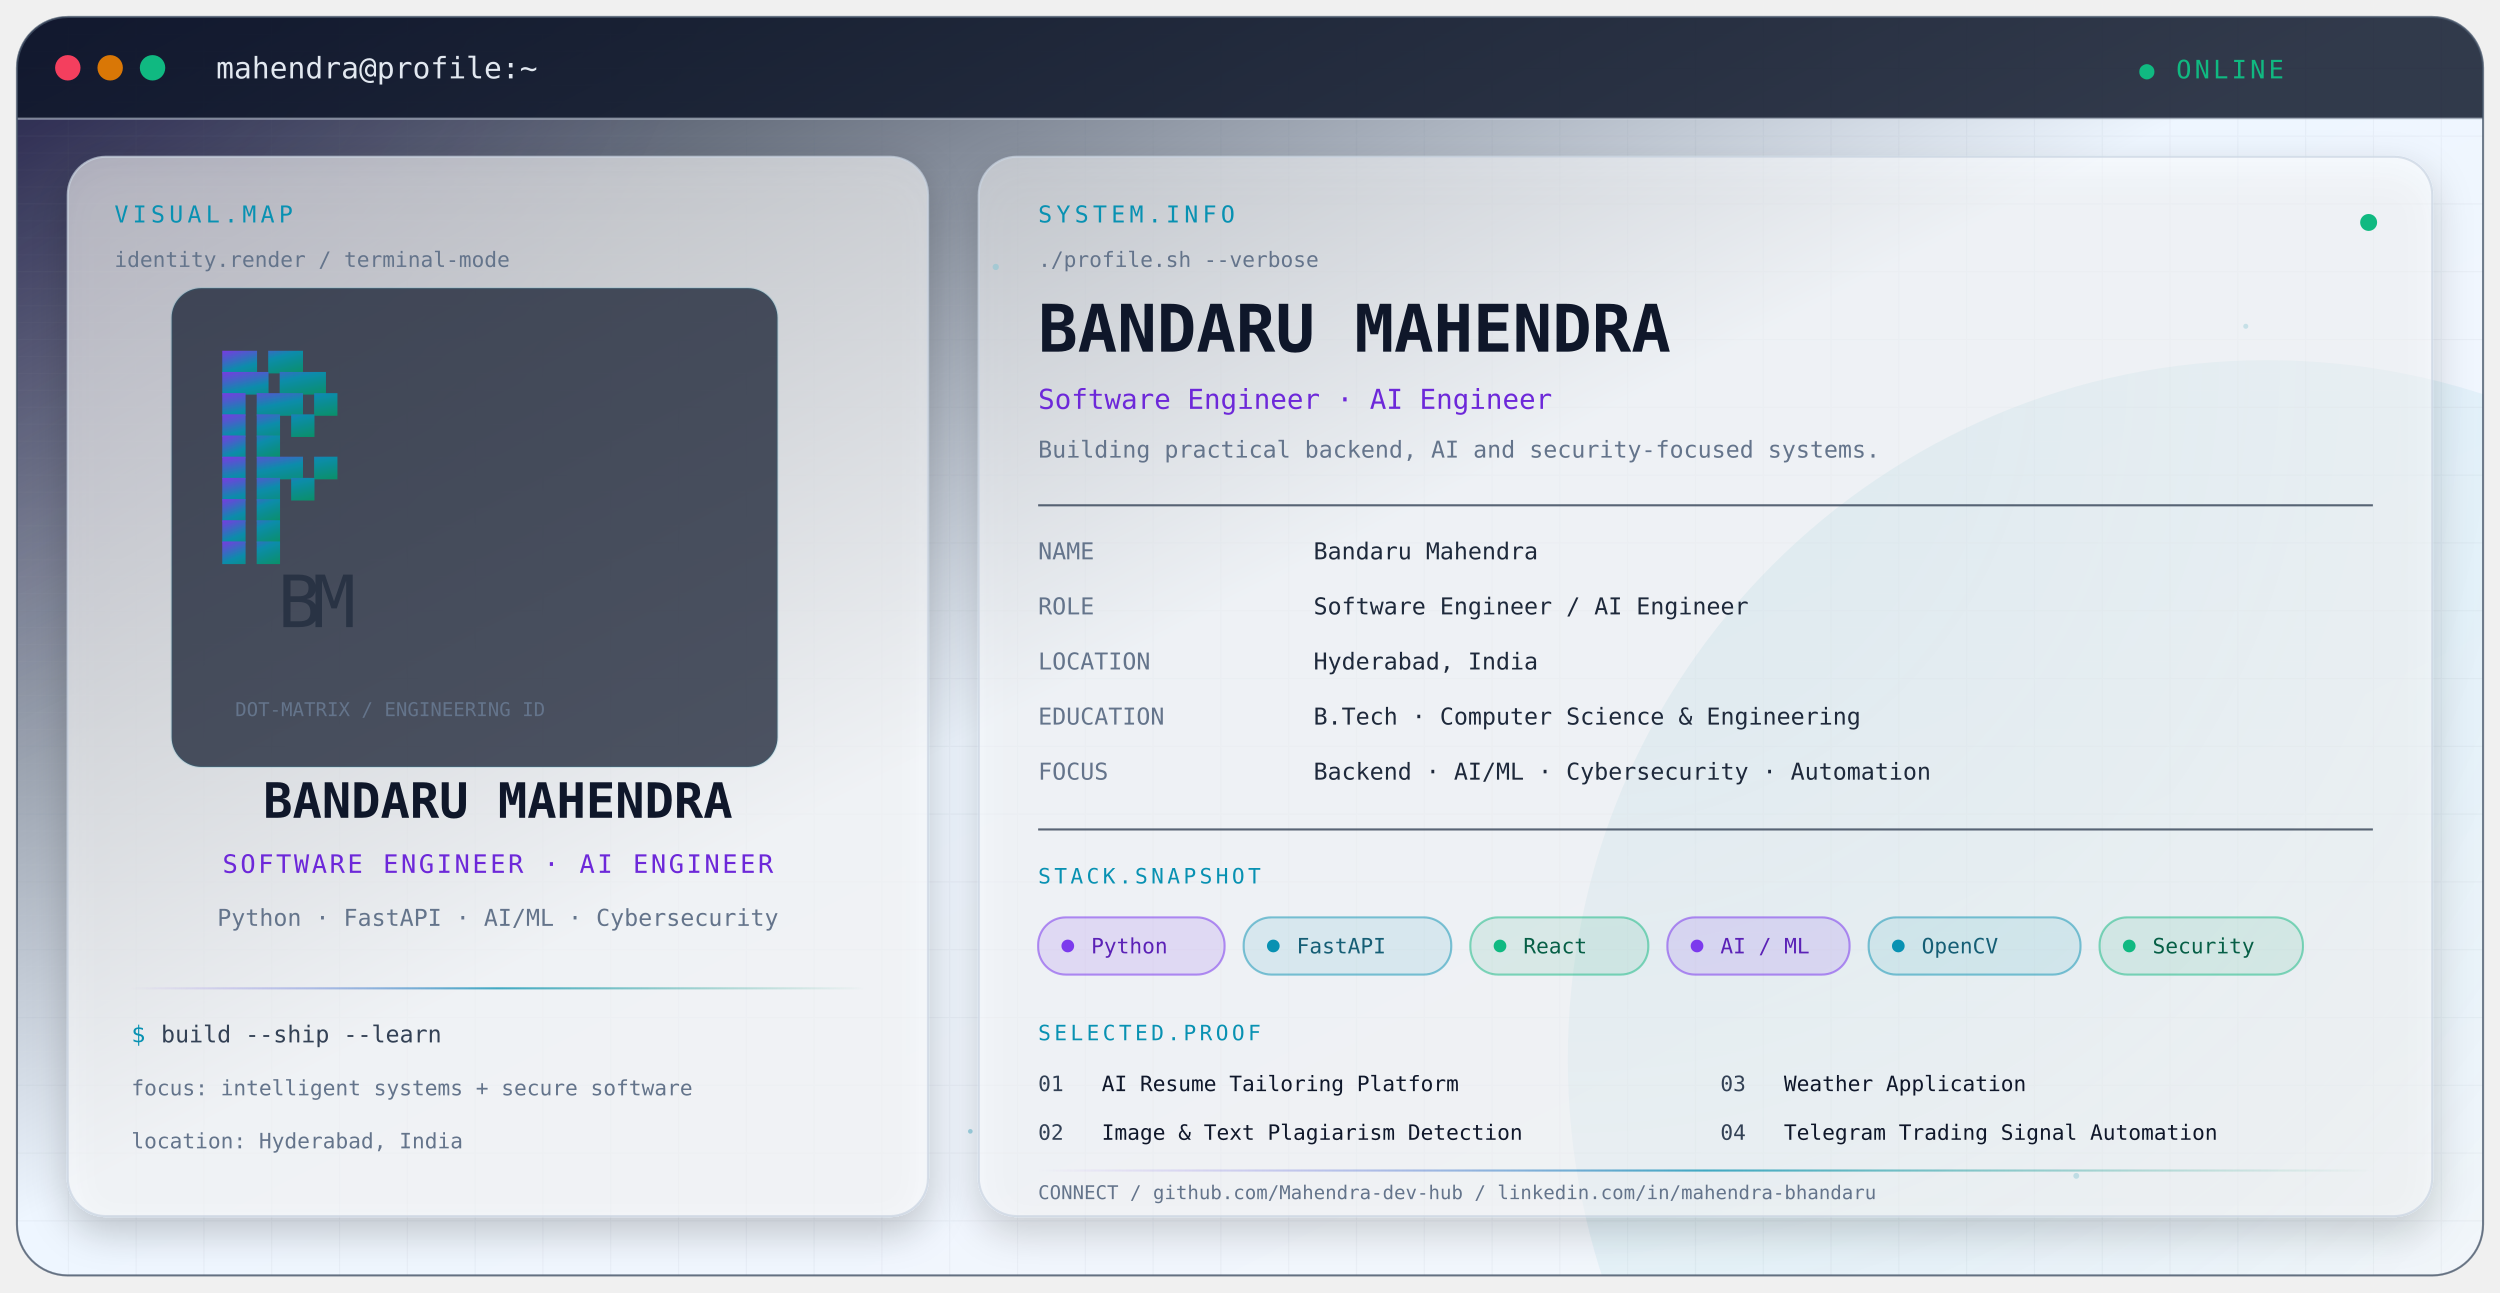
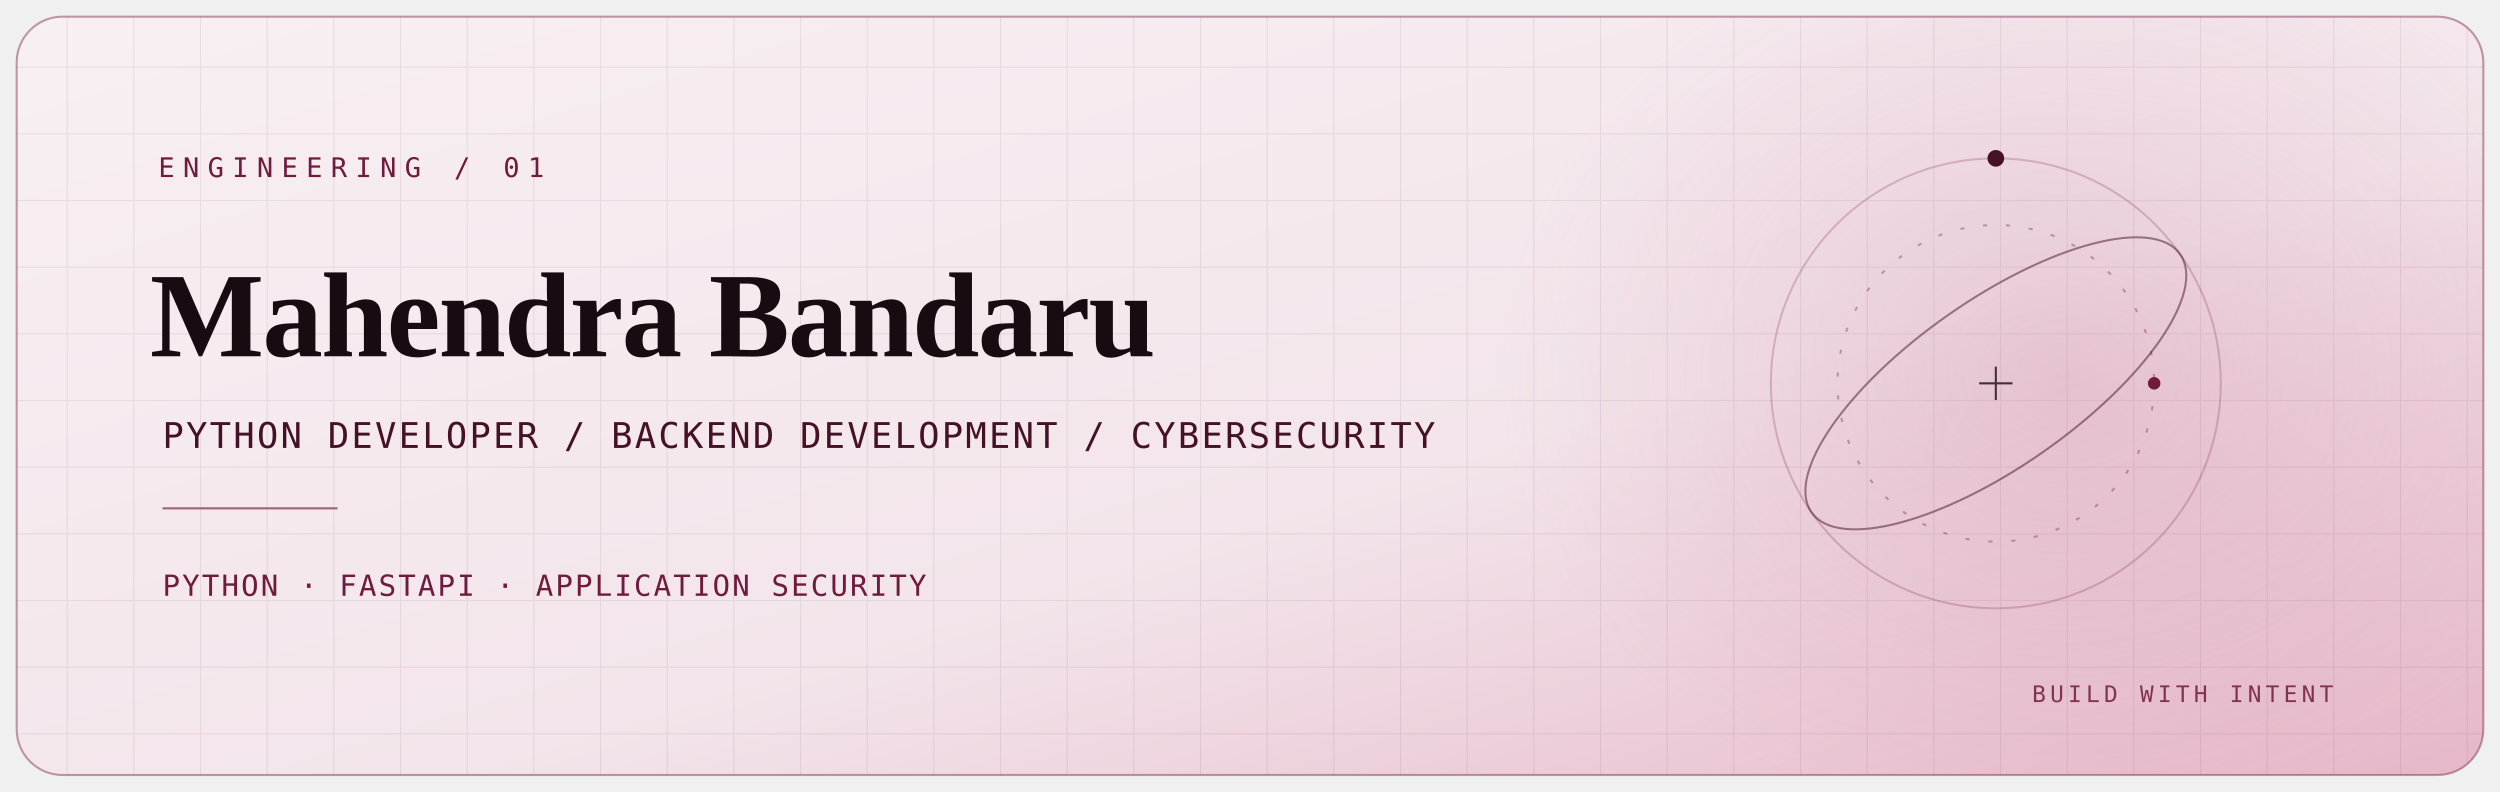
- <svg xmlns="http://www.w3.org/2000/svg" width="1180" height="610" viewBox="0 0 1180 610" role="img" aria-labelledby="title desc">
+ <svg xmlns="http://www.w3.org/2000/svg" width="1200" height="380" viewBox="0 0 1200 380" role="img" aria-labelledby="light-title light-desc">
  <defs>
-     <linearGradient id="bg" x1="0" y1="0" x2="1" y2="1">
-       <stop offset="0" stop-color="#0F172A" />
-       <stop offset=".48" stop-color="#EEF6FF" />
-       <stop offset="1" stop-color="#F5F7FB" />
-       <animate attributeName="x1" values="0;0.15;0" dur="16s" repeatCount="indefinite" />
+     <linearGradient id="light-bg" x1="0" y1="0" x2="1" y2="1">
+       <stop offset="0" stop-color="#F8F0F3" />
+       <stop offset=".58" stop-color="#F3E5EB" />
+       <stop offset="1" stop-color="#E5B5C7" />
+       <animate attributeName="x1" values="0;0.14;0" dur="18s" repeatCount="indefinite" />
    </linearGradient>
-     <linearGradient id="accent" x1="0" y1="0" x2="1" y2="1">
-       <stop offset="0" stop-color="#7C3AED" />
-       <stop offset=".48" stop-color="#0891B2" />
-       <stop offset="1" stop-color="#059669" />
-       <animate attributeName="x2" values="1;.8;1" dur="9s" repeatCount="indefinite" />
+     <linearGradient id="light-rose" x1="0" y1="0" x2="1" y2="0">
+       <stop offset="0" stop-color="#451126" />
+       <stop offset=".52" stop-color="#701A3D" />
+       <stop offset="1" stop-color="#C77B9B" />
+       <animate attributeName="x2" values="1;.78;1" dur="9s" repeatCount="indefinite" />
    </linearGradient>
-     <linearGradient id="line" x1="0" y1="0" x2="1" y2="0">
-       <stop offset="0" stop-color="#7C3AED" stop-opacity=".0" />
-       <stop offset=".5" stop-color="#0891B2" stop-opacity=".75" />
-       <stop offset="1" stop-color="#059669" stop-opacity=".0" />
-     </linearGradient>
-     <radialGradient id="glowV" cx="0" cy="0" r="1">
-       <stop offset="0" stop-color="#7C3AED" stop-opacity=".26" />
-       <stop offset="1" stop-color="#7C3AED" stop-opacity="0" />
+     <radialGradient id="light-glow">
+       <stop offset="0" stop-color="#C77B9B" stop-opacity=".28" />
+       <stop offset="1" stop-color="#C77B9B" stop-opacity="0" />
    </radialGradient>
-     <radialGradient id="glowC" cx="0" cy="0" r="1">
-       <stop offset="0" stop-color="#0891B2" stop-opacity=".18" />
-       <stop offset="1" stop-color="#0891B2" stop-opacity="0" />
-     </radialGradient>
-     <pattern id="grid" width="32" height="32" patternUnits="userSpaceOnUse">
-       <path d="M32 0H0V32" fill="none" stroke="#64748B" stroke-opacity=".055" />
+     <pattern id="light-grid" width="32" height="32" patternUnits="userSpaceOnUse">
+       <path d="M32 0H0V32" fill="none" stroke="#451126" stroke-opacity=".08" />
    </pattern>
-     <pattern id="scan" width="4" height="8" patternUnits="userSpaceOnUse">
-       <path d="M0 0H4" stroke="#fff" stroke-opacity=".018" />
-     </pattern>
-     <filter id="shadow" x="-30%" y="-30%" width="160%" height="160%">
-       <feGaussianBlur in="SourceAlpha" stdDeviation="9" />
-       <feOffset dy="7" />
-       <feComponentTransfer>
-         <feFuncA type="linear" slope=".35" />
-       </feComponentTransfer>
+     <filter id="light-soft-glow" x="-50%" y="-50%" width="200%" height="200%">
+       <feGaussianBlur stdDeviation="5" result="blur" />
      <feMerge>
-         <feMergeNode />
+         <feMergeNode in="blur" />
        <feMergeNode in="SourceGraphic" />
      </feMerge>
    </filter>
-     <filter id="soft" x="-30%" y="-30%" width="160%" height="160%">
-       <feGaussianBlur stdDeviation="4" result="b" />
-       <feMerge>
-         <feMergeNode in="b" />
-         <feMergeNode in="SourceGraphic" />
-       </feMerge>
-     </filter>
-     <clipPath id="frame">
-       <rect x="8" y="8" width="1164" height="594" rx="24" />
-     </clipPath>
-     <clipPath id="leftClip">
-       <rect x="32" y="74" width="406" height="500" rx="18" />
+     <clipPath id="light-frame">
+       <rect x="8" y="8" width="1184" height="364" rx="22" />
    </clipPath>
  </defs>
-   <rect x="8" y="8" width="1164" height="594" rx="24" fill="#0F172A" />
-   <g clip-path="url(#frame)">
-     <rect width="1180" height="610" fill="url(#bg)" />
-     <circle cx="80" cy="110" r="300" fill="url(#glowV)">
-       <animate attributeName="cx" values="80;150;80" dur="18s" repeatCount="indefinite" />
-     </circle>
-     <circle cx="1070" cy="500" r="330" fill="url(#glowC)">
-       <animate attributeName="cy" values="500;440;500" dur="21s" repeatCount="indefinite" />
-     </circle>
-     <rect x="8" y="8" width="1164" height="594" fill="url(#grid)" />
-     <rect x="8" y="8" width="1164" height="594" fill="url(#scan)" />
-     <g fill="#0891B2">
-       <circle cx="470" cy="126" r="1.5" opacity=".55">
-         <animate attributeName="cy" values="126;116;126" dur="5s" repeatCount="indefinite" />
-       </circle>
-       <circle cx="1060" cy="154" r="1.2" opacity=".4">
-         <animate attributeName="cy" values="154;164;154" dur="6s" repeatCount="indefinite" />
-       </circle>
-       <circle cx="980" cy="555" r="1.4" opacity=".45">
-         <animate attributeName="cx" values="980;990;980" dur="7s" repeatCount="indefinite" />
-       </circle>
-       <circle cx="458" cy="534" r="1.1" opacity=".35">
-         <animate attributeName="cy" values="534;526;534" dur="4s" repeatCount="indefinite" />
-       </circle>
+   <rect x="8" y="8" width="1184" height="364" rx="22" fill="#F8F0F3" />
+   <g clip-path="url(#light-frame)">
+     <rect width="1200" height="380" fill="url(#light-bg)" />
+     <rect x="8" y="8" width="1184" height="364" fill="url(#light-grid)" />
+     <ellipse cx="990" cy="180" rx="270" ry="220" fill="url(#light-glow)">
+       <animate attributeName="cx" values="970;1030;970" dur="20s" repeatCount="indefinite" />
+     </ellipse>
+     <text x="76" y="85" fill="#701A3D" font-family="ui-monospace, SFMono-Regular, Consolas, monospace" font-size="13" letter-spacing="4">ENGINEERING / 01</text>
+     <text x="72" y="171" fill="#190B12" font-family="Georgia, 'Times New Roman', serif" font-size="58" font-weight="600" letter-spacing="-.8">Mahendra Bandaru</text>
+     <text x="78" y="215" fill="#451126" font-family="ui-monospace, SFMono-Regular, Consolas, monospace" font-size="17" letter-spacing="1.1">PYTHON DEVELOPER  /  BACKEND DEVELOPMENT  /  CYBERSECURITY</text>
+     <path d="M78 244H720" fill="none" stroke="url(#light-rose)" stroke-width="2" stroke-linecap="round" filter="url(#light-soft-glow)" />
+     <path d="M78 244H720" fill="none" stroke="#701A3D" stroke-opacity=".65" stroke-width="1" stroke-dasharray="84 558">
+       <animate attributeName="stroke-dashoffset" values="642;0" dur="7s" repeatCount="indefinite" />
+     </path>
+     <text x="78" y="286" fill="#701A3D" font-family="ui-monospace, SFMono-Regular, Consolas, monospace" font-size="14" letter-spacing="1">PYTHON  ·  FASTAPI  ·  APPLICATION SECURITY</text>
+     <g transform="translate(958 184)" fill="none" stroke="#701A3D">
+       <circle r="108" stroke-opacity=".22" />
+       <circle r="76" stroke-opacity=".36" stroke-dasharray="2 9" />
+       <ellipse rx="108" ry="40" stroke="#451126" stroke-opacity=".5" transform="rotate(-35)">
+         <animateTransform attributeName="transform" type="rotate" from="-35" to="325" dur="42s" repeatCount="indefinite" />
+       </ellipse>
+       <circle cx="0" cy="-108" r="4" fill="#451126" stroke="none" />
+       <circle cx="76" cy="0" r="3" fill="#701A3D" stroke="none" />
+       <path d="M-8 0h16M0-8v16" stroke="#190B12" stroke-opacity=".8" />
    </g>
-     <rect x="8" y="8" width="1164" height="48" fill="#0F172A" fill-opacity=".84" />
-     <path d="M8 56H1172" stroke="#CBD5E1" stroke-opacity=".55" />
-     <g>
-       <circle cx="32" cy="32" r="6" fill="#F43F5E" />
-       <circle cx="52" cy="32" r="6" fill="#D97706" />
-       <circle cx="72" cy="32" r="6" fill="#10B981" />
-     </g>
-     <text x="102" y="37" fill="#E2E8F0" font-family="ui-monospace,SFMono-Regular,Menlo,Monaco,Consolas,monospace" font-size="14">mahendra@profile:~</text>
-     <text x="1078" y="37" text-anchor="end" fill="#10B981" font-family="ui-monospace,SFMono-Regular,Menlo,Monaco,Consolas,monospace" font-size="12" letter-spacing="1.5">● ONLINE</text>
-     <rect x="32" y="74" width="406" height="500" rx="18" fill="#FFFFFF" fill-opacity=".58" stroke="#CBD5E1" stroke-opacity=".7" filter="url(#shadow)" />
-     <text x="54" y="105" fill="#0891B2" font-family="ui-monospace,SFMono-Regular,Menlo,Monaco,Consolas,monospace" font-size="11" letter-spacing="2">VISUAL.MAP</text>
-     <text x="54" y="126" fill="#64748B" font-family="ui-monospace,SFMono-Regular,Menlo,Monaco,Consolas,monospace" font-size="10">identity.render / terminal-mode</text>
-     <g transform="translate(93 154)" font-family="ui-monospace,SFMono-Regular,Menlo,Monaco,Consolas,monospace" font-size="9">
-       <rect x="-12" y="-18" width="286" height="226" rx="14" fill="#0F172A" fill-opacity=".72" stroke="#0891B2" stroke-opacity=".12" />
-       <g fill="url(#accent)" opacity=".92">
-         <text x="12" y="20">███    ███</text>
-         <text x="12" y="30">████  ████</text>
-         <text x="12" y="40">██ ████ ██</text>
-         <text x="12" y="50">██  ██  ██</text>
-         <text x="12" y="60">██      ██</text>
-         <text x="12" y="70">██ ████ ██</text>
-         <text x="12" y="80">██  ██  ██</text>
-         <text x="12" y="90">██      ██</text>
-         <text x="12" y="100">██      ██</text>
-         <text x="12" y="110">██      ██</text>
-       </g>
-       <g fill="#1E293B" opacity=".72">
-         <text x="38" y="142" font-size="34" letter-spacing="-4">BM</text>
-       </g>
-       <path d="M18 164H250" stroke="url(#line)" />
-       <text x="18" y="184" fill="#64748B" font-size="9">DOT-MATRIX / ENGINEERING ID</text>
-     </g>
-     <text x="235" y="386" text-anchor="middle" fill="#0F172A" font-family="ui-monospace,SFMono-Regular,Menlo,Monaco,Consolas,monospace" font-size="23" font-weight="700">BANDARU MAHENDRA</text>
-     <text x="235" y="412" text-anchor="middle" fill="#6D28D9" font-family="ui-monospace,SFMono-Regular,Menlo,Monaco,Consolas,monospace" font-size="12" letter-spacing="1.2">SOFTWARE ENGINEER · AI ENGINEER</text>
-     <text x="235" y="437" text-anchor="middle" fill="#64748B" font-family="ui-monospace,SFMono-Regular,Menlo,Monaco,Consolas,monospace" font-size="11">Python · FastAPI · AI/ML · Cybersecurity</text>
-     <rect x="62" y="466" width="346" height="1" fill="url(#line)" />
-     <text x="62" y="492" fill="#0891B2" font-family="ui-monospace,SFMono-Regular,Menlo,Monaco,Consolas,monospace" font-size="11">$</text>
-     <text x="76" y="492" fill="#334155" font-family="ui-monospace,SFMono-Regular,Menlo,Monaco,Consolas,monospace" font-size="11">build --ship --learn</text>
-     <text x="62" y="517" fill="#64748B" font-family="ui-monospace,SFMono-Regular,Menlo,Monaco,Consolas,monospace" font-size="10">focus: intelligent systems + secure software</text>
-     <text x="62" y="542" fill="#64748B" font-family="ui-monospace,SFMono-Regular,Menlo,Monaco,Consolas,monospace" font-size="10">location: Hyderabad, India</text>
-     <rect x="462" y="74" width="686" height="500" rx="18" fill="#FFFFFF" fill-opacity=".48" stroke="#CBD5E1" stroke-opacity=".7" filter="url(#shadow)" />
-     <text x="490" y="105" fill="#0891B2" font-family="ui-monospace,SFMono-Regular,Menlo,Monaco,Consolas,monospace" font-size="11" letter-spacing="2">SYSTEM.INFO</text>
-     <text x="490" y="126" fill="#64748B" font-family="ui-monospace,SFMono-Regular,Menlo,Monaco,Consolas,monospace" font-size="10">./profile.sh --verbose</text>
-     <circle cx="1118" cy="105" r="4" fill="#10B981">
-       <animate attributeName="opacity" values=".35;1;.35" dur="2s" repeatCount="indefinite" />
-     </circle>
-     <text x="490" y="166" fill="#0F172A" font-family="ui-monospace,SFMono-Regular,Menlo,Monaco,Consolas,monospace" font-size="31" font-weight="700">BANDARU MAHENDRA</text>
-     <text x="490" y="193" fill="#6D28D9" font-family="ui-monospace,SFMono-Regular,Menlo,Monaco,Consolas,monospace" font-size="13">Software Engineer · AI Engineer</text>
-     <text x="490" y="216" fill="#64748B" font-family="ui-monospace,SFMono-Regular,Menlo,Monaco,Consolas,monospace" font-size="11">Building practical backend, AI and security-focused systems.</text>
-     <rect x="490" y="238" width="630" height="1" fill="#334155" opacity=".8" />
-     <g font-family="ui-monospace,SFMono-Regular,Menlo,Monaco,Consolas,monospace" font-size="11">
-       <text x="490" y="264" fill="#64748B">NAME</text>
-       <text x="620" y="264" fill="#1E293B">Bandaru Mahendra</text>
-       <text x="490" y="290" fill="#64748B">ROLE</text>
-       <text x="620" y="290" fill="#1E293B">Software Engineer / AI Engineer</text>
-       <text x="490" y="316" fill="#64748B">LOCATION</text>
-       <text x="620" y="316" fill="#1E293B">Hyderabad, India</text>
-       <text x="490" y="342" fill="#64748B">EDUCATION</text>
-       <text x="620" y="342" fill="#1E293B">B.Tech · Computer Science &amp; Engineering</text>
-       <text x="490" y="368" fill="#64748B">FOCUS</text>
-       <text x="620" y="368" fill="#1E293B">Backend · AI/ML · Cybersecurity · Automation</text>
-     </g>
-     <rect x="490" y="391" width="630" height="1" fill="#334155" opacity=".8" />
-     <text x="490" y="417" fill="#0891B2" font-family="ui-monospace,SFMono-Regular,Menlo,Monaco,Consolas,monospace" font-size="10" letter-spacing="1.6">STACK.SNAPSHOT</text>
-     <g font-family="ui-monospace,SFMono-Regular,Menlo,Monaco,Consolas,monospace" font-size="10">
-       <g transform="translate(490 433)">
-         <rect width="88" height="27" rx="13" fill="#7C3AED" fill-opacity=".13" stroke="#7C3AED" stroke-opacity=".55" />
-         <circle cx="14" cy="13.5" r="3" fill="#7C3AED" />
-         <text x="25" y="17" fill="#5B21B6">Python</text>
-       </g>
-       <g transform="translate(587 433)">
-         <rect width="98" height="27" rx="13" fill="#0891B2" fill-opacity=".10" stroke="#0891B2" stroke-opacity=".5" />
-         <circle cx="14" cy="13.5" r="3" fill="#0891B2" />
-         <text x="25" y="17" fill="#155E75">FastAPI</text>
-       </g>
-       <g transform="translate(694 433)">
-         <rect width="84" height="27" rx="13" fill="#059669" fill-opacity=".10" stroke="#10B981" stroke-opacity=".5" />
-         <circle cx="14" cy="13.5" r="3" fill="#10B981" />
-         <text x="25" y="17" fill="#065F46">React</text>
-       </g>
-       <g transform="translate(787 433)">
-         <rect width="86" height="27" rx="13" fill="#7C3AED" fill-opacity=".13" stroke="#7C3AED" stroke-opacity=".55" />
-         <circle cx="14" cy="13.5" r="3" fill="#7C3AED" />
-         <text x="25" y="17" fill="#5B21B6">AI / ML</text>
-       </g>
-       <g transform="translate(882 433)">
-         <rect width="100" height="27" rx="13" fill="#0891B2" fill-opacity=".10" stroke="#0891B2" stroke-opacity=".5" />
-         <circle cx="14" cy="13.5" r="3" fill="#0891B2" />
-         <text x="25" y="17" fill="#155E75">OpenCV</text>
-       </g>
-       <g transform="translate(991 433)">
-         <rect width="96" height="27" rx="13" fill="#059669" fill-opacity=".10" stroke="#10B981" stroke-opacity=".5" />
-         <circle cx="14" cy="13.5" r="3" fill="#10B981" />
-         <text x="25" y="17" fill="#065F46">Security</text>
-       </g>
-     </g>
-     <text x="490" y="491" fill="#0891B2" font-family="ui-monospace,SFMono-Regular,Menlo,Monaco,Consolas,monospace" font-size="10" letter-spacing="1.6">SELECTED.PROOF</text>
-     <g font-family="ui-monospace,SFMono-Regular,Menlo,Monaco,Consolas,monospace" font-size="10">
-       <text x="490" y="515" fill="#334155">01</text>
-       <text x="520" y="515" fill="#0F172A">AI Resume Tailoring Platform</text>
-       <text x="490" y="538" fill="#334155">02</text>
-       <text x="520" y="538" fill="#0F172A">Image &amp; Text Plagiarism Detection</text>
-       <text x="812" y="515" fill="#334155">03</text>
-       <text x="842" y="515" fill="#0F172A">Weather Application</text>
-       <text x="812" y="538" fill="#334155">04</text>
-       <text x="842" y="538" fill="#0F172A">Telegram Trading Signal Automation</text>
-     </g>
-     <rect x="490" y="552" width="630" height="1" fill="url(#line)" />
-     <text x="490" y="566" fill="#64748B" font-family="ui-monospace,SFMono-Regular,Menlo,Monaco,Consolas,monospace" font-size="9">CONNECT  /  github.com/Mahendra-dev-hub  /  linkedin.com/in/mahendra-bhandaru</text>
+     <text x="1120" y="337" text-anchor="end" fill="#701A3D" fill-opacity=".85" font-family="ui-monospace, SFMono-Regular, Consolas, monospace" font-size="11" letter-spacing="2">BUILD WITH INTENT</text>
  </g>
-   <rect x="8" y="8" width="1164" height="594" rx="24" fill="none" stroke="#475569" stroke-opacity=".75" />
+   <rect x="8" y="8" width="1184" height="364" rx="22" fill="none" stroke="#701A3D" stroke-opacity=".42" />
</svg>
